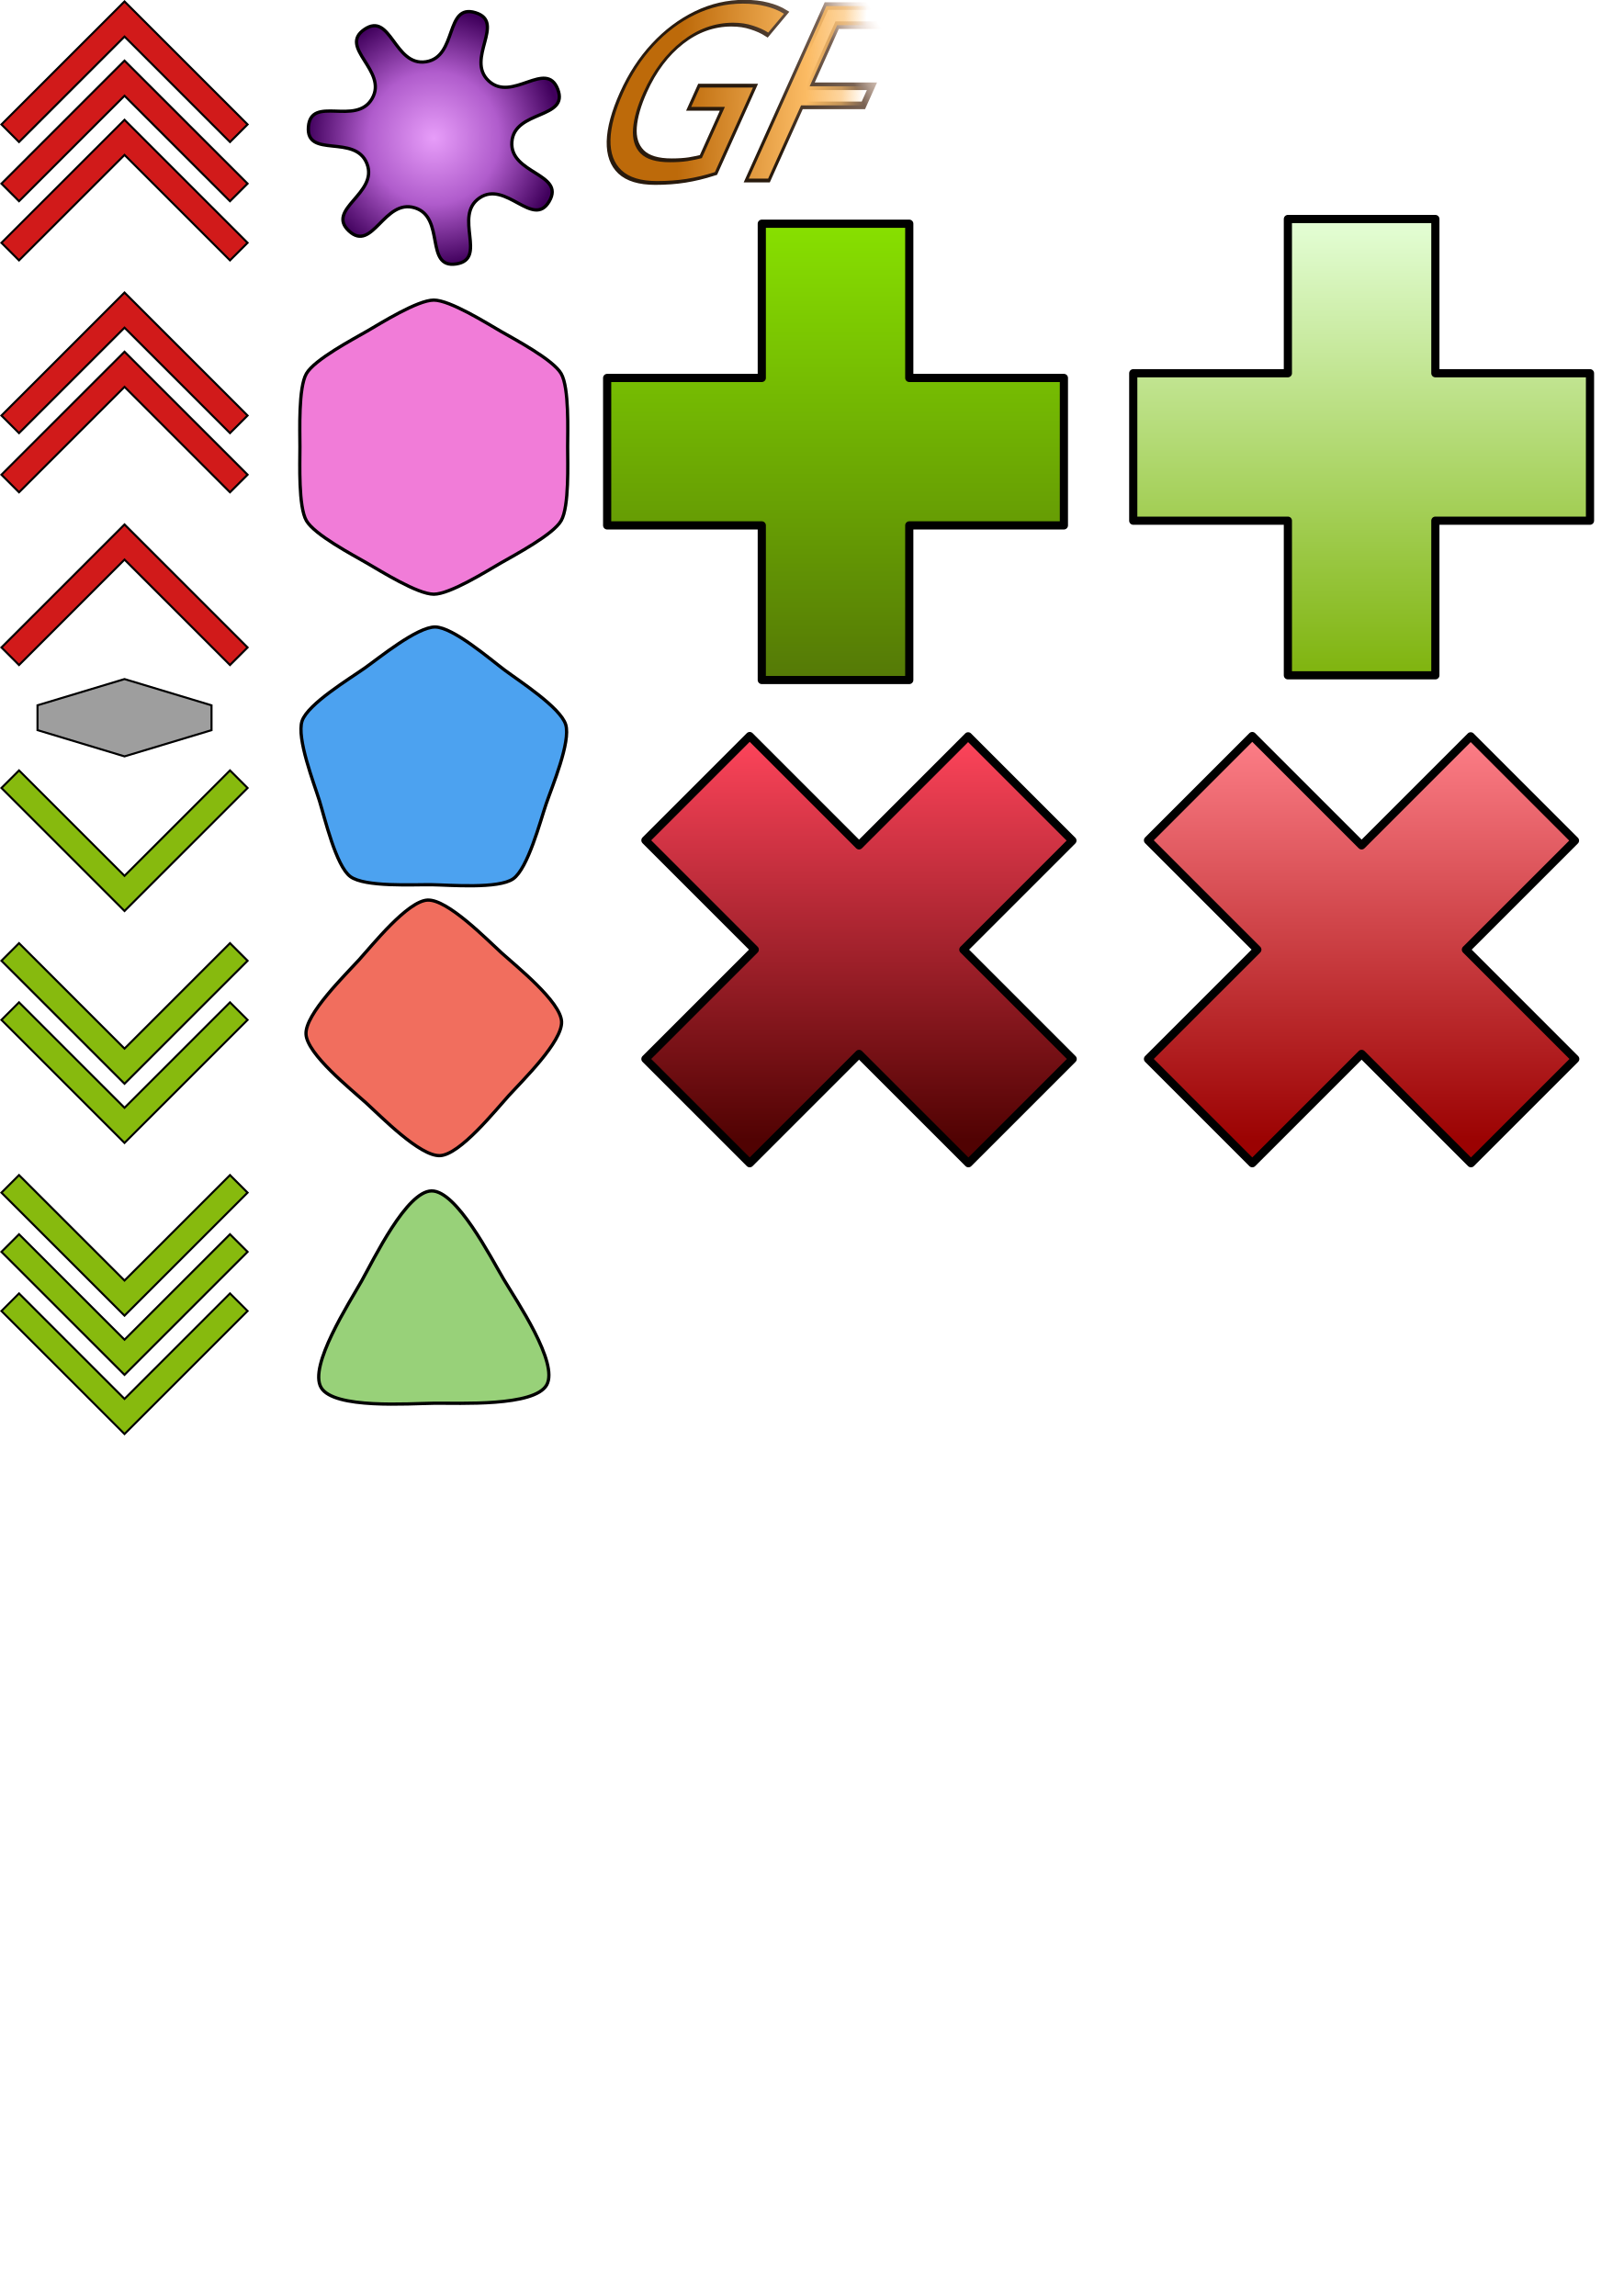
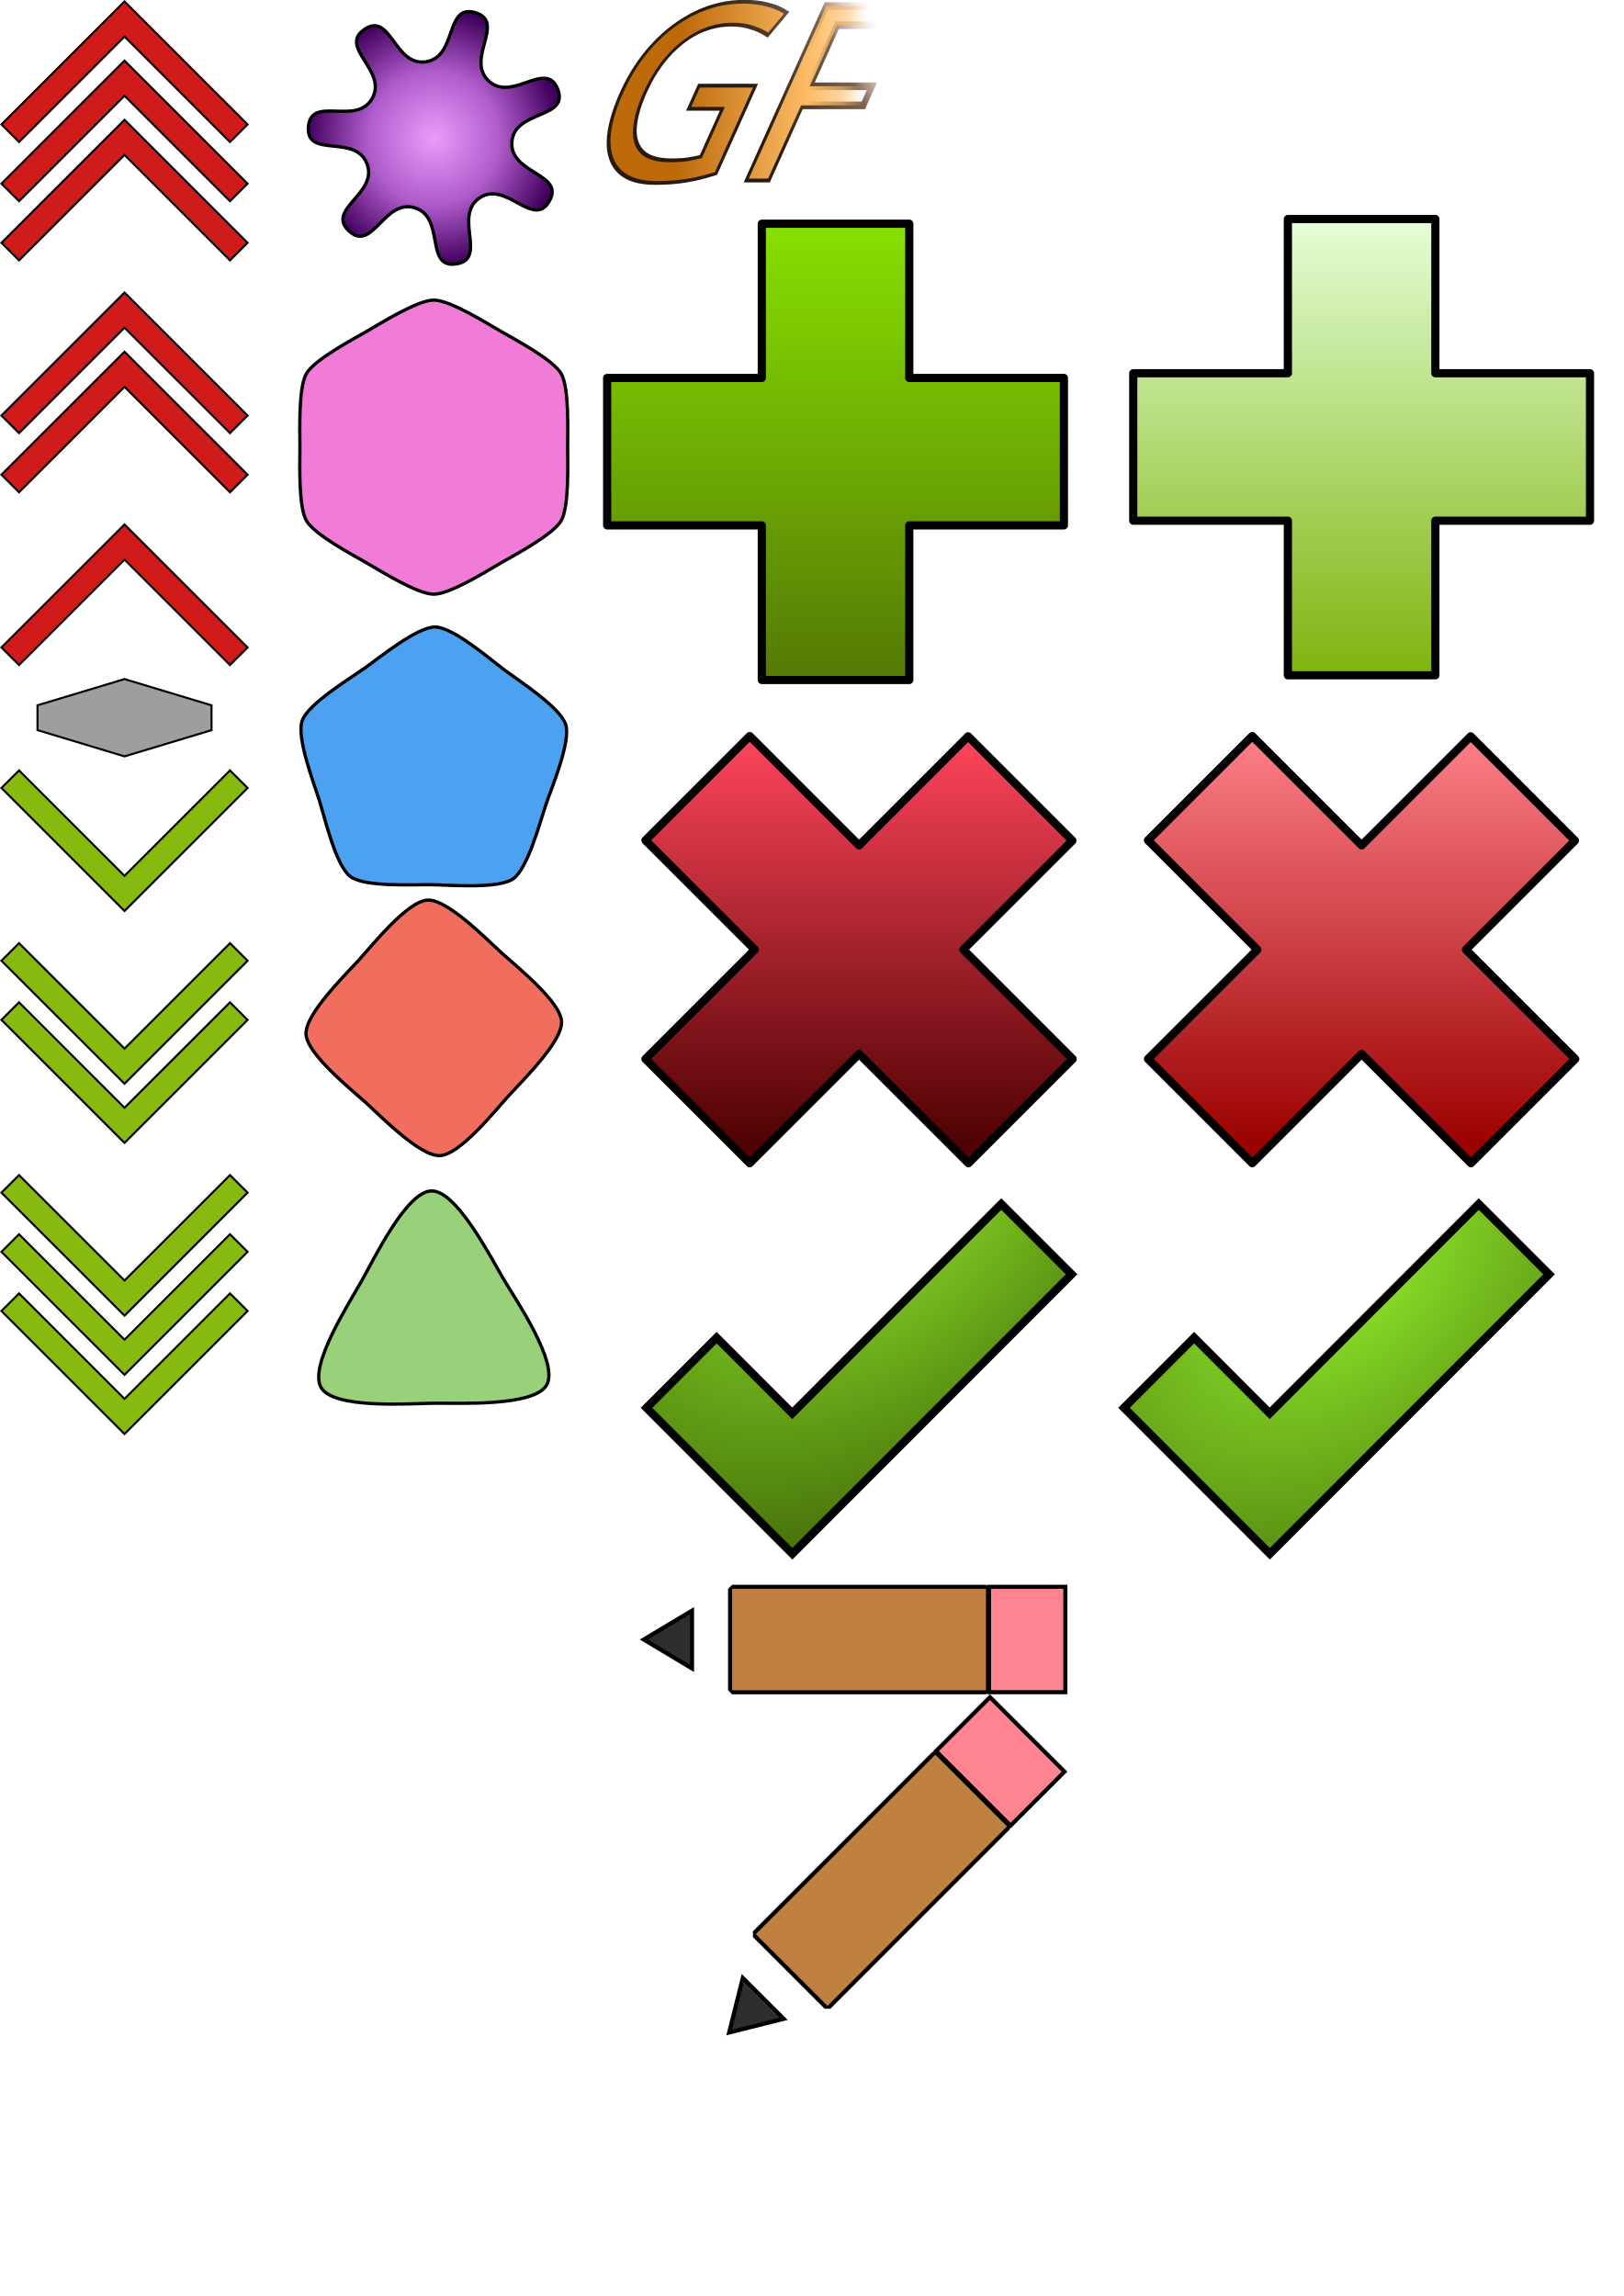
<svg xmlns="http://www.w3.org/2000/svg" xmlns:xlink="http://www.w3.org/1999/xlink" width="210mm" height="297mm" viewBox="0 0 210 297" version="1.1" id="svg1">
  <defs id="defs1">
+     <linearGradient id="linearGradient1">
+       <stop style="stop-color:#94f02d;stop-opacity:1;" offset="0" id="stop3" />
+       <stop style="stop-color:#3a5c04;stop-opacity:1;" offset="1" id="stop4" />
+     </linearGradient>
    <linearGradient id="linearGradient25">
      <stop style="stop-color:#7eb30c;stop-opacity:1;" offset="0" id="stop24" />
      <stop style="stop-color:#e5ffd8;stop-opacity:1;" offset="1" id="stop25" />
    </linearGradient>
    <linearGradient id="linearGradient18">
      <stop style="stop-color:#9b0202;stop-opacity:1;" offset="0.098" id="stop16" />
      <stop style="stop-color:#fc7d86;stop-opacity:1;" offset="0.953" id="stop18" />
    </linearGradient>
    <linearGradient id="linearGradient2">
      <stop style="stop-color:#500202;stop-opacity:1;" offset="0.098" id="stop1" />
      <stop style="stop-color:#fc445a;stop-opacity:1;" offset="0.953" id="stop2" />
    </linearGradient>
    <linearGradient id="linearGradient70">
      <stop style="stop-color:#547806;stop-opacity:1;" offset="0" id="stop70" />
      <stop style="stop-color:#88e100;stop-opacity:1;" offset="1" id="stop71" />
    </linearGradient>
    <linearGradient id="linearGradient28">
      <stop style="stop-color:#ffffff;stop-opacity:0;" offset="0.852" id="stop26" />
      <stop style="stop-color:#ffffff;stop-opacity:0.624;" offset="0.915" id="stop27" />
      <stop style="stop-color:#ffffff;stop-opacity:0;" offset="0.975" id="stop28" />
    </linearGradient>
    <linearGradient id="linearGradient9">
      <stop style="stop-color:#bd6a0a;stop-opacity:1;" offset="0" id="stop10" />
      <stop style="stop-color:#fbbb64;stop-opacity:1;" offset="0.681" id="stop12" />
      <stop style="stop-color:#fcbc65;stop-opacity:0.624;" offset="0.871" id="stop17" />
      <stop style="stop-color:#febf69;stop-opacity:0;" offset="0.992" id="stop9" />
    </linearGradient>
    <linearGradient id="linearGradient7">
      <stop style="stop-color:#281a0d;stop-opacity:1;" offset="0.411" id="stop7" />
      <stop style="stop-color:#7a6354;stop-opacity:1;" offset="0.785" id="stop11" />
      <stop style="stop-color:#e7bea5;stop-opacity:0;" offset="0.978" id="stop8" />
    </linearGradient>
    <linearGradient id="linearGradient20">
      <stop style="stop-color:#e79df9;stop-opacity:1;" offset="0" id="stop20" />
      <stop style="stop-color:#b05ccc;stop-opacity:1;" offset="0.516" id="stop22" />
      <stop style="stop-color:#40005c;stop-opacity:1;" offset="1" id="stop21" />
    </linearGradient>
    <clipPath clipPathUnits="userSpaceOnUse" id="clipPath4">
      <g id="use4" />
    </clipPath>
    <clipPath clipPathUnits="userSpaceOnUse" id="clipPath6">
      <g id="use6" />
    </clipPath>
    <clipPath clipPathUnits="userSpaceOnUse" id="clipPath8">
      <g id="use8" />
    </clipPath>
    <clipPath clipPathUnits="userSpaceOnUse" id="clipPath10">
      <g id="use10" />
    </clipPath>
    <clipPath clipPathUnits="userSpaceOnUse" id="clipPath12">
      <g id="use12" />
    </clipPath>
    <clipPath clipPathUnits="userSpaceOnUse" id="clipPath14">
      <g id="use14" />
    </clipPath>
    <clipPath clipPathUnits="userSpaceOnUse" id="clipPath14-5">
      <g id="use14-4" />
    </clipPath>
    <radialGradient xlink:href="#linearGradient20" id="radialGradient21" cx="74.623" cy="-24.84" fx="74.623" fy="-24.84" r="16.44" gradientTransform="matrix(1,0,0,1.006718,0,0.1668856)" gradientUnits="userSpaceOnUse" />
    <linearGradient xlink:href="#linearGradient7" id="linearGradient8" x1="127.24" y1="24.61" x2="145.56" y2="4.766" gradientUnits="userSpaceOnUse" gradientTransform="translate(-23.89021,-3.002538)" />
    <linearGradient xlink:href="#linearGradient9" id="linearGradient10" x1="123.66" y1="15.967" x2="144.557" y2="6.207" gradientUnits="userSpaceOnUse" gradientTransform="translate(-23.89021,-3.002538)" />
    <linearGradient xlink:href="#linearGradient28" id="linearGradient19" x1="78.442" y1="34.012" x2="132.06" y2="-0.808" gradientUnits="userSpaceOnUse" gradientTransform="matrix(0.9701383,0,0,0.9200001,-16.58193,-3.116407)" />
    <linearGradient xlink:href="#linearGradient70" id="linearGradient71" x1="130.463" y1="95.504" x2="130.463" y2="35.372" gradientUnits="userSpaceOnUse" gradientTransform="translate(-22.40126,-6.988238)" />
    <linearGradient xlink:href="#linearGradient2" id="linearGradient72" gradientUnits="userSpaceOnUse" x1="152.111" y1="87.15" x2="109.399" y2="44.439" gradientTransform="rotate(45,51.46183,70.759)" />
    <linearGradient xlink:href="#linearGradient18" id="linearGradient6" gradientUnits="userSpaceOnUse" gradientTransform="rotate(45,55.46032,76.85317)" x1="152.111" y1="87.15" x2="109.399" y2="44.439" />
    <linearGradient xlink:href="#linearGradient25" id="linearGradient24" gradientUnits="userSpaceOnUse" gradientTransform="translate(-19.35916,-7.596656)" x1="130.463" y1="95.504" x2="130.463" y2="35.372" />
+     <radialGradient xlink:href="#linearGradient1" id="radialGradient22" cx="112.486" cy="188.496" fx="112.486" fy="188.496" r="28.236" gradientTransform="matrix(-1.787409,1.75404,-1.216422,-1.239562,542.3528,186.347)" gradientUnits="userSpaceOnUse" />
+     <radialGradient xlink:href="#linearGradient1" id="radialGradient23" gradientUnits="userSpaceOnUse" gradientTransform="matrix(-1.787409,1.75404,-1.216422,-1.239562,604.1071,186.347)" cx="116.224" cy="183.552" fx="116.224" fy="183.552" r="28.236" />
+     <clipPath clipPathUnits="userSpaceOnUse" id="clipPath9">
+       <g id="use9" style="display:inline;fill:none;fill-opacity:1;stroke:none;stroke-width:0;stroke-dasharray:none;stroke-opacity:1" transform="matrix(1.085291,0,0,1.028128,-9.064062,-6.652965)">
+         <rect style="display:inline;fill:#7b7b7b;fill-opacity:0.441;stroke:#7ddeab;stroke-width:0.25;stroke-linecap:square;stroke-linejoin:miter;stroke-miterlimit:4;stroke-dasharray:none;stroke-opacity:0.863;paint-order:stroke fill markers" id="rect1" width="16.803" height="13.656" x="95.113" y="219.376" />
+       </g>
+     </clipPath>
+     <clipPath clipPathUnits="userSpaceOnUse" id="clipPath3">
+       <g id="use3">
+         <rect style="fill:#7b7b7b;fill-opacity:0.827;stroke:none;stroke-width:0.265;stroke-linecap:round;stroke-miterlimit:4;stroke-dasharray:none;stroke-opacity:0.863" id="rect3" width="12.477" height="14.165" x="93.542" y="218.338" />
+       </g>
+     </clipPath>
+     <clipPath clipPathUnits="userSpaceOnUse" id="clipPath7">
+       <use x="0" y="0" xlink:href="#g4" id="use7" />
+     </clipPath>
+     <clipPath clipPathUnits="userSpaceOnUse" id="clipPath7-4">
+       <use x="0" y="0" xlink:href="#g4-5" id="use7-8" />
+     </clipPath>
  </defs>
  <g id="layer13">
    <path style="display:inline;fill:url(#radialGradient21);stroke:#000000;stroke-width:0.423;stroke-linecap:round;stroke-linejoin:miter;stroke-dasharray:none;stroke-opacity:1" id="path20" d="m 89.558,-16.65 c -2.081,3.603 -5.602,-2.773 -9.031,-0.419 -3.429,2.354 1.104,7.904 -3.004,8.529 -4.108,0.625 -1.379,-6.035 -5.354,-7.258 -3.975,-1.223 -5.46,5.828 -8.512,2.999 -3.052,-2.829 3.839,-4.846 2.316,-8.722 -1.523,-3.877 -7.897,-0.604 -7.567,-4.752 0.33,-4.148 6.164,-0.052 8.24,-3.661 2.076,-3.609 -4.429,-6.592 -0.996,-8.945 3.432,-2.353 3.843,4.817 7.955,4.187 4.112,-0.63 2.432,-7.573 6.404,-6.349 3.972,1.224 -1.329,5.978 1.709,8.821 3.038,2.843 7.428,-2.809 8.934,1.074 1.506,3.883 -5.615,2.668 -5.929,6.817 -0.314,4.15 6.918,4.076 4.837,7.679 z" transform="translate(-18.5188,42.68198)" />
  </g>
  <g id="layer12" style="display:inline">
    <path style="fill:#f17cd8;fill-opacity:1;stroke:#000000;stroke-width:0.407;stroke-linecap:round;stroke-linejoin:miter;stroke-dasharray:none;stroke-opacity:1" id="path16" d="m 50.873,109.164 c -1.012,1.753 -5.781,4.268 -7.534,5.28 -1.753,1.012 -6.316,3.884 -8.34,3.884 -2.024,0 -6.587,-2.872 -8.34,-3.884 -1.753,-1.012 -6.522,-3.527 -7.534,-5.28 -1.012,-1.753 -0.806,-7.141 -0.806,-9.164 0,-2.024 -0.206,-7.412 0.806,-9.164 1.012,-1.753 5.781,-4.268 7.534,-5.28 1.753,-1.012 6.316,-3.884 8.34,-3.884 2.024,0 6.587,2.872 8.34,3.884 1.753,1.012 6.522,3.527 7.534,5.28 1.012,1.753 0.806,7.14 0.806,9.164 0,2.024 0.206,7.412 -0.806,9.164 z" transform="matrix(1.037896,0,0,1.037875,19.77749,-45.94591)" />
  </g>
  <g id="layer11" style="display:inline">
    <path style="fill:#4ca2f0;fill-opacity:1;stroke:#000000;stroke-width:0.324;stroke-linecap:round;stroke-linejoin:miter;stroke-dasharray:none;stroke-opacity:1" id="path17" d="m 82,107 c -0.909,1.537 -5.503,3.147 -7.141,3.856 -1.639,0.709 -5.956,2.958 -7.699,2.569 -1.743,-0.389 -4.693,-4.261 -5.874,-5.6 -1.181,-1.339 -4.654,-4.75 -4.822,-6.528 -0.168,-1.778 2.602,-5.78 3.511,-7.317 0.909,-1.537 3.08,-5.894 4.718,-6.604 1.639,-0.709 6.301,0.689 8.044,1.078 1.743,0.389 6.557,1.108 7.738,2.447 1.181,1.339 1.292,6.206 1.461,7.983 C 82.104,100.662 82.909,105.463 82,107 Z" transform="matrix(0.8753996,-0.9653398,0.9652877,0.8753735,-101.9035,79.21823)" />
  </g>
  <g id="layer10" style="display:inline">
    <path style="display:inline;fill:#f16e5e;fill-opacity:1;stroke:#000000;stroke-width:0.291;stroke-linecap:round;stroke-linejoin:miter;stroke-dasharray:none;stroke-opacity:1" id="path18" d="m 72,84 c -1.41,1.096 -6.345,0.159 -8.117,-0.062 C 62.111,83.716 57.096,83.41 56,82 54.904,80.59 55.841,75.655 56.062,73.883 56.284,72.111 56.59,67.096 58,66 c 1.41,-1.096 6.345,-0.159 8.117,0.062 C 67.889,66.284 72.904,66.59 74,68 c 1.096,1.41 0.159,6.345 -0.062,8.117 C 73.716,77.889 73.41,82.904 72,84 Z" transform="matrix(1.187757,0.8339884,-0.8339884,1.187757,41.44877,-10.33256)" />
  </g>
  <g id="layer9" style="display:inline">
    <path style="fill:#98d179;fill-opacity:1;stroke:#000000;stroke-width:0.349;stroke-linecap:round;stroke-linejoin:miter;stroke-dasharray:none;stroke-opacity:1" id="path19" d="m 46,63 c -0.963,2.505 -8.982,3.25 -11.633,3.668 -2.651,0.418 -10.51,2.177 -12.197,0.091 -1.687,-2.087 1.677,-9.404 2.64,-11.908 0.963,-2.505 3.369,-10.19 6.02,-10.608 2.651,-0.418 7.305,6.154 8.993,8.241 1.687,2.087 7.14,8.013 6.177,10.518 z" transform="matrix(-0.4474607,-1.123832,1.123356,-0.4476499,5.630923,233.9506)" />
  </g>
  <g id="layer2">
    <path id="path3-40-3" style="fill:#87ba0e;fill-opacity:1;stroke:#000000;stroke-width:0.265;stroke-linecap:round;stroke-linejoin:miter;stroke-dasharray:none;stroke-opacity:1" d="M 0.187,154.276 2.461,152.004 16.104,165.641 29.746,152.004 32.021,154.276 16.104,170.187 Z M 28.212,166.401 M 0.187,161.93 2.461,159.658 16.104,173.295 29.746,159.658 32.021,161.93 16.104,177.842 Z M 28.212,174.056 M 0.187,169.585 2.461,167.312 16.104,180.95 29.746,167.312 32.021,169.585 16.104,185.496 Z M 28.212,181.71" />
  </g>
  <g id="layer3">
    <path id="path3-4-6-5" style="fill:#87ba0e;fill-opacity:1;stroke:#000000;stroke-width:0.265;stroke-linecap:round;stroke-linejoin:miter;stroke-dasharray:none;stroke-opacity:1" d="m 0.187,124.276 2.274,-2.272 13.643,13.637 13.643,-13.637 2.274,2.272 -15.917,15.911 z M 28.212,136.401 M 0.187,131.93 2.461,129.658 16.104,143.295 29.746,129.658 32.021,131.93 16.104,147.842 Z M 28.212,144.056" />
  </g>
  <g id="layer4" style="display:inline">
    <path id="path3-9-4" style="fill:#87ba0e;fill-opacity:1;stroke:#000000;stroke-width:0.265;stroke-linecap:round;stroke-linejoin:miter;stroke-dasharray:none;stroke-opacity:1" d="M 0.187,101.93 2.461,99.658 16.104,113.295 29.746,99.658 32.021,101.93 16.104,117.842 Z M 28.212,114.056" />
  </g>
  <g id="layer5" style="display:inline">
    <path style="fill:#9e9e9e;fill-opacity:1;stroke:#000000;stroke-width:0.265;stroke-linecap:round;stroke-linejoin:miter;stroke-dasharray:none;stroke-opacity:1" d="m 27.356,91.236 10e-4,3.215 -11.253,3.391 -11.253,-3.395 -6.5e-4,-3.215 11.253,-3.391 z" id="path3-9-4-9" />
  </g>
  <g id="layer8" style="display:inline">
    <path id="path3-9" style="fill:#d11a1a;fill-opacity:1;stroke:#000000;stroke-width:0.265;stroke-linecap:round;stroke-linejoin:miter;stroke-dasharray:none;stroke-opacity:1" d="M 0.187,83.753 2.461,86.025 16.104,72.388 29.746,86.025 32.021,83.753 16.104,67.842 Z M 28.212,71.627" />
  </g>
  <g id="layer7" style="display:inline">
    <path id="path3-4-6" style="fill:#d11a1a;fill-opacity:1;stroke:#000000;stroke-width:0.265;stroke-linecap:round;stroke-linejoin:miter;stroke-dasharray:none;stroke-opacity:1" d="M 0.187,61.407 2.461,63.68 16.104,50.043 29.746,63.68 32.021,61.407 16.104,45.496 Z M 28.212,49.282 M 0.187,53.753 2.461,56.025 16.104,42.388 29.746,56.025 32.021,53.753 16.104,37.842 Z M 28.212,41.627" />
  </g>
  <g id="layer6" style="display:inline">
    <path id="path3-40" style="fill:#d11a1a;fill-opacity:1;stroke:#000000;stroke-width:0.265;stroke-linecap:round;stroke-linejoin:miter;stroke-dasharray:none;stroke-opacity:1" d="M 0.187,31.407 2.461,33.68 16.104,20.043 29.746,33.68 32.021,31.407 16.104,15.496 Z M 28.212,19.282 M 0.187,23.753 2.461,26.025 16.104,12.388 29.746,26.025 32.021,23.753 16.104,7.842 Z M 28.212,11.627 M 0.187,16.098 2.461,18.371 16.104,4.734 29.746,18.371 32.021,16.098 16.104,0.187 Z M 28.212,3.973" />
  </g>
  <g id="layer1">
    <rect style="display:inline;fill:url(#linearGradient19);stroke:none;stroke-width:0.926;stroke-linecap:round;stroke-linejoin:miter;stroke-miterlimit:4;stroke-dasharray:none;stroke-dashoffset:0;stroke-opacity:1;paint-order:stroke fill markers" id="rect18" width="36" height="23" x="78.387" y="0.564" rx="0.794" ry="0.794" />
    <text xml:space="preserve" style="font-style:normal;font-variant:normal;font-weight:500;font-stretch:normal;font-size:29.484px;font-family:'Friz Quadrata Std';-inkscape-font-specification:'Friz Quadrata Std Medium';text-align:start;writing-mode:lr-tb;direction:ltr;text-anchor:start;display:inline;fill:url(#linearGradient10);stroke:url(#linearGradient8);stroke-width:0.926;stroke-linecap:round;stroke-linejoin:miter;stroke-miterlimit:4;stroke-dasharray:none;stroke-dashoffset:0;paint-order:stroke fill markers" x="89.411" y="21.783" id="text1" transform="matrix(0.9428297,0,-0.4770504,1.060637,0,0)">
      <tspan id="tspan1" style="font-style:normal;font-variant:normal;font-weight:500;font-stretch:normal;font-size:29.484px;font-family:'Friz Quadrata Std';-inkscape-font-specification:'Friz Quadrata Std Medium';fill:url(#linearGradient10);stroke:url(#linearGradient8);stroke-width:0.926;stroke-linejoin:miter;stroke-miterlimit:4;stroke-dasharray:none;stroke-dashoffset:0;paint-order:stroke fill markers" x="89.411" y="21.783">GF</tspan>
    </text>
  </g>
  <g id="layer14">
    <path id="rect43" style="fill:url(#linearGradient71);fill-opacity:1;stroke:#000000;stroke-width:1.058;stroke-linecap:round;stroke-linejoin:round;stroke-miterlimit:4;stroke-dasharray:none;stroke-dashoffset:0;stroke-opacity:1;paint-order:normal" d="M 98.525,28.938 V 48.889 H 78.525 V 67.962 H 98.525 V 87.962 H 117.599 V 67.962 h 20 V 48.889 H 117.599 V 28.938 Z" />
  </g>
  <g id="g24" transform="translate(65)">
    <path id="path24" style="fill:url(#linearGradient24);fill-opacity:1;stroke:#000000;stroke-width:1.058;stroke-linecap:round;stroke-linejoin:round;stroke-miterlimit:4;stroke-dasharray:none;stroke-dashoffset:0;stroke-opacity:1;paint-order:normal" d="M 101.567,28.329 V 48.28 H 81.567 v 19.074 h 20 v 20 h 19.074 V 67.354 h 20 V 48.28 H 120.641 V 28.329 Z" />
  </g>
  <g id="layer15">
    <path id="rect43-1" style="fill:url(#linearGradient72);fill-opacity:1;stroke:#000000;stroke-width:1.058;stroke-linecap:round;stroke-linejoin:round;stroke-miterlimit:4;stroke-dasharray:none;stroke-dashoffset:0;stroke-opacity:1;paint-order:normal" d="m 125.211,95.247 -14.107,14.107 -14.142,-14.142 -13.487,13.487 14.142,14.142 -14.142,14.142 13.488,13.488 14.142,-14.142 14.142,14.142 13.487,-13.487 -14.142,-14.142 14.107,-14.107 z" />
  </g>
  <g id="g6" transform="translate(59.51964,1.042421)">
    <path id="path6" style="fill:url(#linearGradient6);fill-opacity:1;stroke:#000000;stroke-width:1.058;stroke-linecap:round;stroke-linejoin:round;stroke-miterlimit:4;stroke-dasharray:none;stroke-dashoffset:0;stroke-opacity:1;paint-order:normal" d="m 130.691,94.204 -14.107,14.107 -14.142,-14.142 -13.487,13.487 14.142,14.142 -14.142,14.142 13.488,13.488 14.142,-14.142 14.142,14.142 13.487,-13.487 -14.142,-14.142 14.107,-14.107 z" />
  </g>
+   <g id="layer17">
+     <path id="path3-9-4-8" style="display:inline;fill:url(#radialGradient22);fill-opacity:1;stroke:#000000;stroke-width:1.058;stroke-linecap:round;stroke-linejoin:miter;stroke-dasharray:none;stroke-opacity:1" d="m 129.499,155.749 -27.039,27.07 -9.773,-9.787 -9.071,9.075 18.863,18.882 36.112,-36.148 z" />
+   </g>
+   <g id="g5">
+     <path id="path22" style="display:inline;fill:url(#radialGradient23);fill-opacity:1;stroke:#000000;stroke-width:1.058;stroke-linecap:round;stroke-linejoin:miter;stroke-dasharray:none;stroke-opacity:1" d="m 191.253,155.749 -27.039,27.07 -9.773,-9.787 -9.071,9.075 18.863,18.882 36.112,-36.148 z" />
+   </g>
+   <g id="g24390" transform="translate(5.159375,0.6614583)">
+     <g id="g7" clip-path="url(#clipPath7)" transform="translate(-17.01849,-13.99984)">
+       <g id="g4">
+         <rect style="fill:none;fill-opacity:0.827;stroke:none;stroke-width:0.265;stroke-linecap:square;stroke-linejoin:bevel;stroke-miterlimit:4;stroke-dasharray:none;stroke-opacity:0.863" id="rect4" width="12.477" height="14.169" x="94.6" y="218.338" />
+       </g>
+       <path id="path24392" style="display:inline;fill:#f9dec9;fill-opacity:1;stroke:#000000;stroke-width:1.058;stroke-linecap:square;stroke-linejoin:miter;stroke-miterlimit:4;stroke-dasharray:none;stroke-opacity:1;paint-order:stroke fill markers" d="m 106.548,218.868 -5.443,3.278 v 6.556 l 5.443,3.278 z" />
+     </g>
+     <rect style="fill:#c08042;fill-opacity:1;stroke:#000000;stroke-width:1.058;stroke-linecap:square;stroke-linejoin:bevel;stroke-miterlimit:4;stroke-dasharray:none;stroke-opacity:1;paint-order:stroke fill markers" id="rect1-1" width="32.83" height="13.111" x="89.53" y="204.868" />
+     <rect style="fill:#fe8492;fill-opacity:1;stroke:#000000;stroke-width:1.058;stroke-linecap:square;stroke-linejoin:miter;stroke-miterlimit:4;stroke-dasharray:none;stroke-opacity:1;paint-order:stroke fill markers" id="rect24393" width="9.34" height="13.101" x="123.024" y="204.868" />
+     <path style="display:inline;fill:#2e2e2e;fill-opacity:1;stroke:#000000;stroke-width:2.374;stroke-linecap:square;stroke-linejoin:miter;stroke-miterlimit:4;stroke-dasharray:none;stroke-opacity:1;paint-order:stroke fill markers" id="path24392-1-7" d="m 84.596,232.905 12.491,-7.211 -10e-7,14.423 z" transform="matrix(0.4376118,0,0,0.4541809,41.6006,105.6401)" />
+   </g>
+   <g id="g24390-2" transform="rotate(-45,148.3574,217.6075)">
+     <g id="g7-4" clip-path="url(#clipPath7-4)" transform="translate(-17.01849,-13.99984)">
+       <g id="g4-5">
+         <rect style="fill:none;fill-opacity:0.827;stroke:none;stroke-width:0.265;stroke-linecap:square;stroke-linejoin:bevel;stroke-miterlimit:4;stroke-dasharray:none;stroke-opacity:0.863" id="rect4-5" width="12.477" height="14.169" x="94.6" y="218.338" />
+       </g>
+       <path id="path24392-1" style="display:inline;fill:#f9dec9;fill-opacity:1;stroke:#000000;stroke-width:1.058;stroke-linecap:square;stroke-linejoin:miter;stroke-miterlimit:4;stroke-dasharray:none;stroke-opacity:1;paint-order:stroke fill markers" d="m 106.548,218.868 -5.443,3.278 v 6.556 l 5.443,3.278 z" />
+     </g>
+     <rect style="fill:#c08042;fill-opacity:1;stroke:#000000;stroke-width:1.058;stroke-linecap:square;stroke-linejoin:bevel;stroke-miterlimit:4;stroke-dasharray:none;stroke-opacity:1;paint-order:stroke fill markers" id="rect1-1-7" width="32.83" height="13.111" x="89.53" y="204.868" />
+     <rect style="fill:#fe8492;fill-opacity:1;stroke:#000000;stroke-width:1.058;stroke-linecap:square;stroke-linejoin:miter;stroke-miterlimit:4;stroke-dasharray:none;stroke-opacity:1;paint-order:stroke fill markers" id="rect24393-1" width="9.34" height="13.101" x="123.024" y="204.868" />
+     <path style="display:inline;fill:#2e2e2e;fill-opacity:1;stroke:#000000;stroke-width:2.374;stroke-linecap:square;stroke-linejoin:miter;stroke-miterlimit:4;stroke-dasharray:none;stroke-opacity:1;paint-order:stroke fill markers" id="path24392-1-7-1" d="m 84.596,232.905 12.491,-7.211 -10e-7,14.423 z" transform="matrix(0.4376118,0,0,0.4541809,41.6006,105.6401)" />
+   </g>
</svg>
